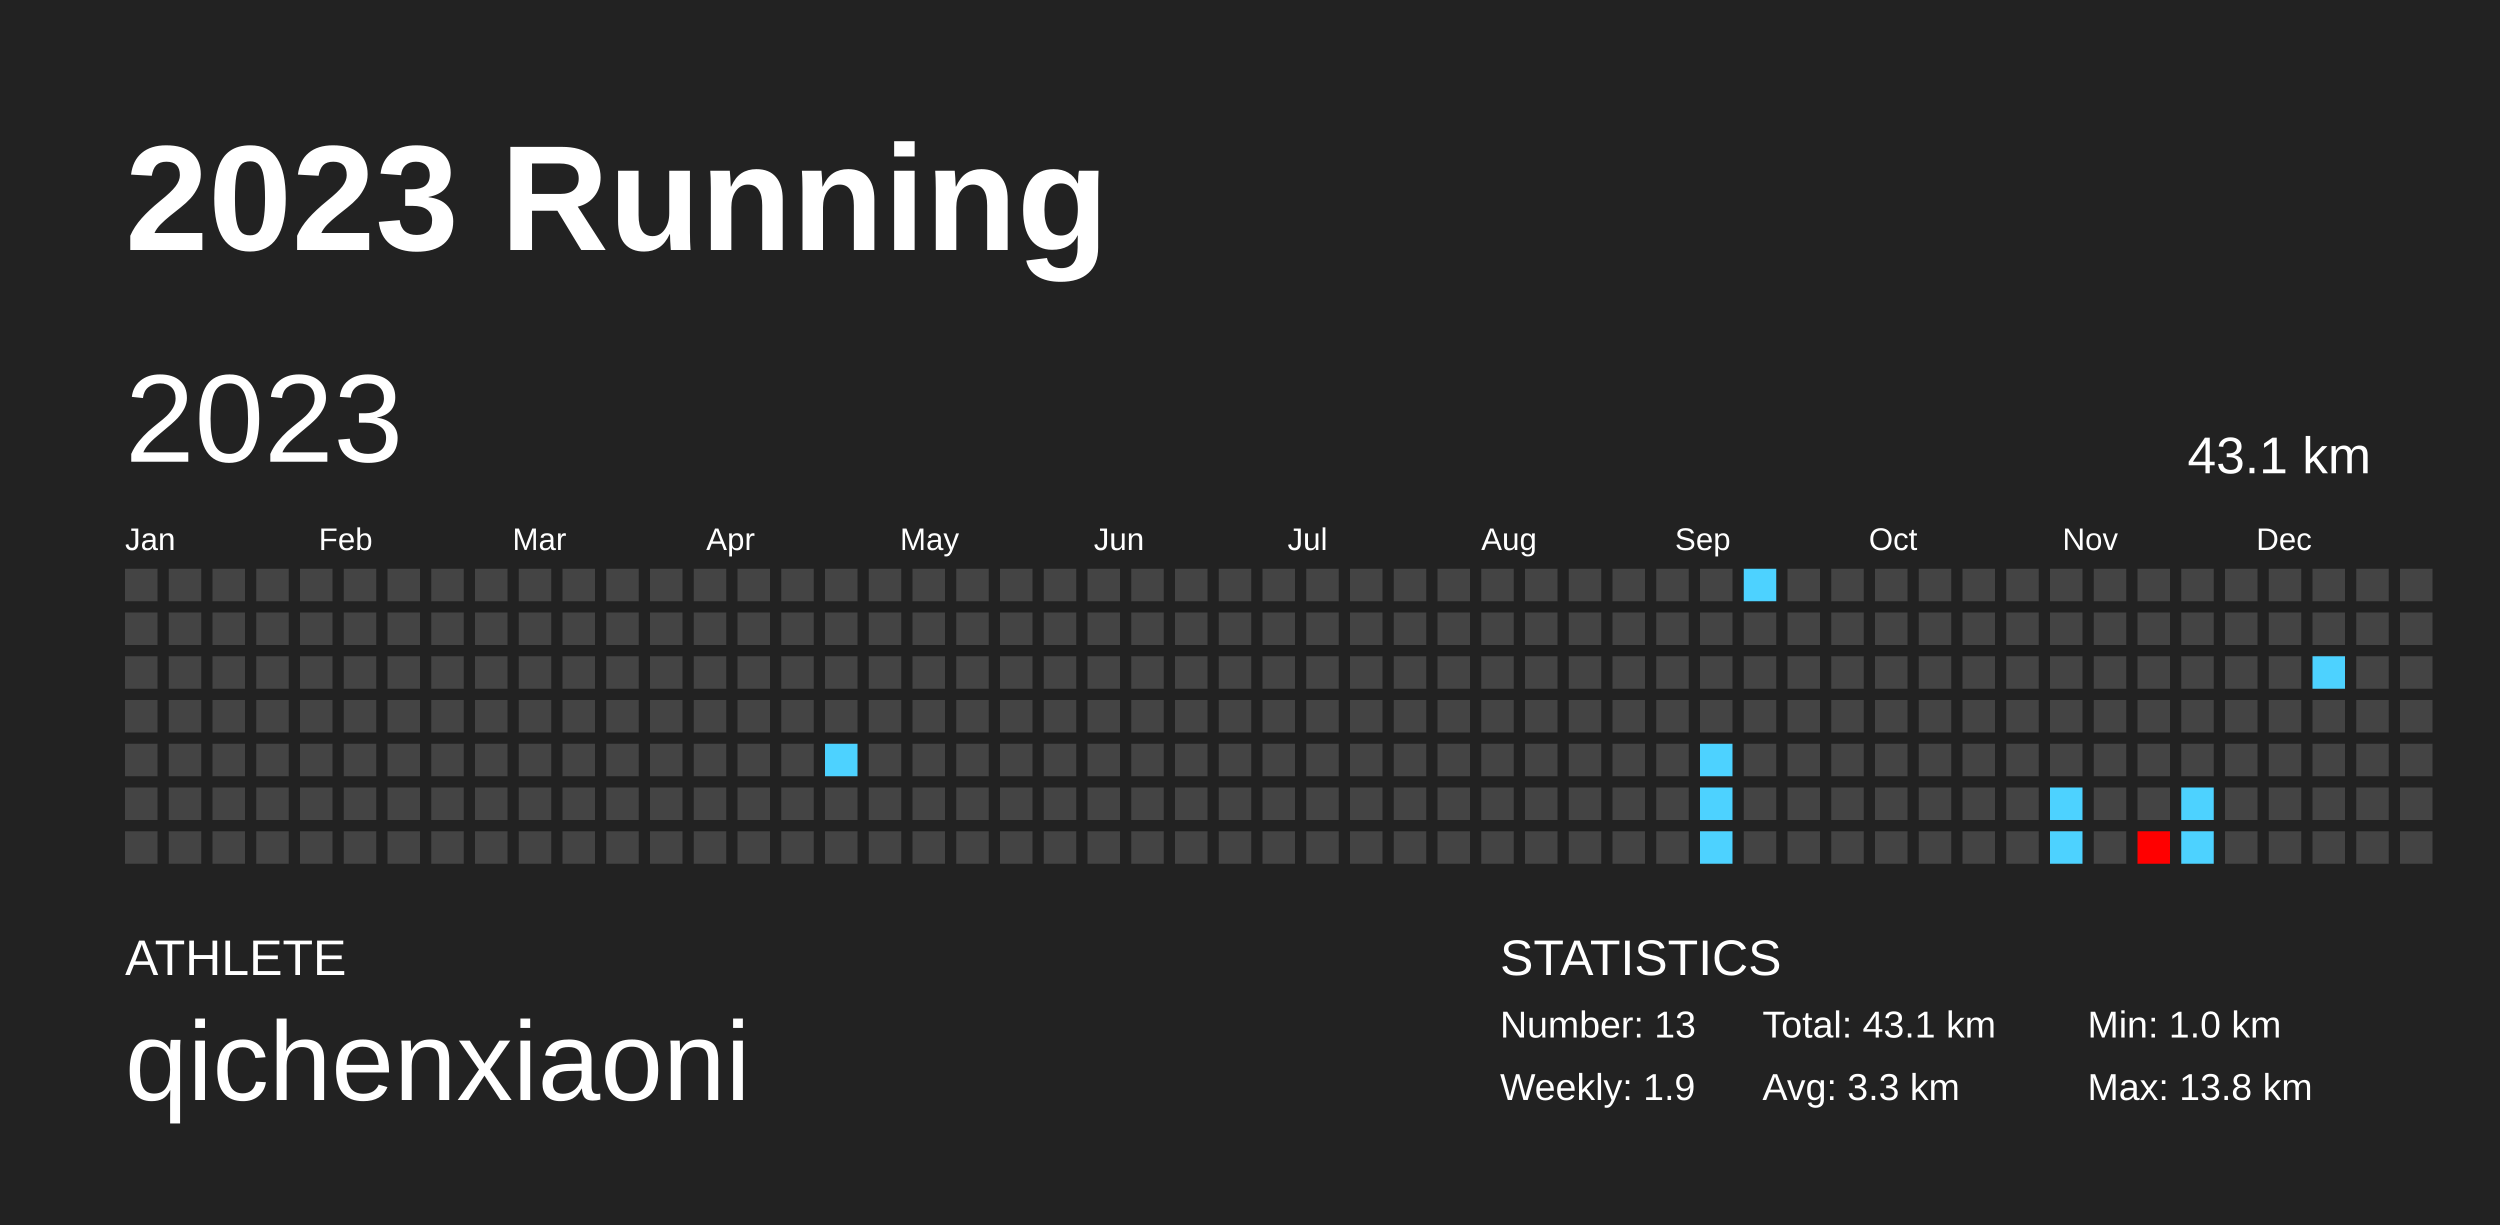
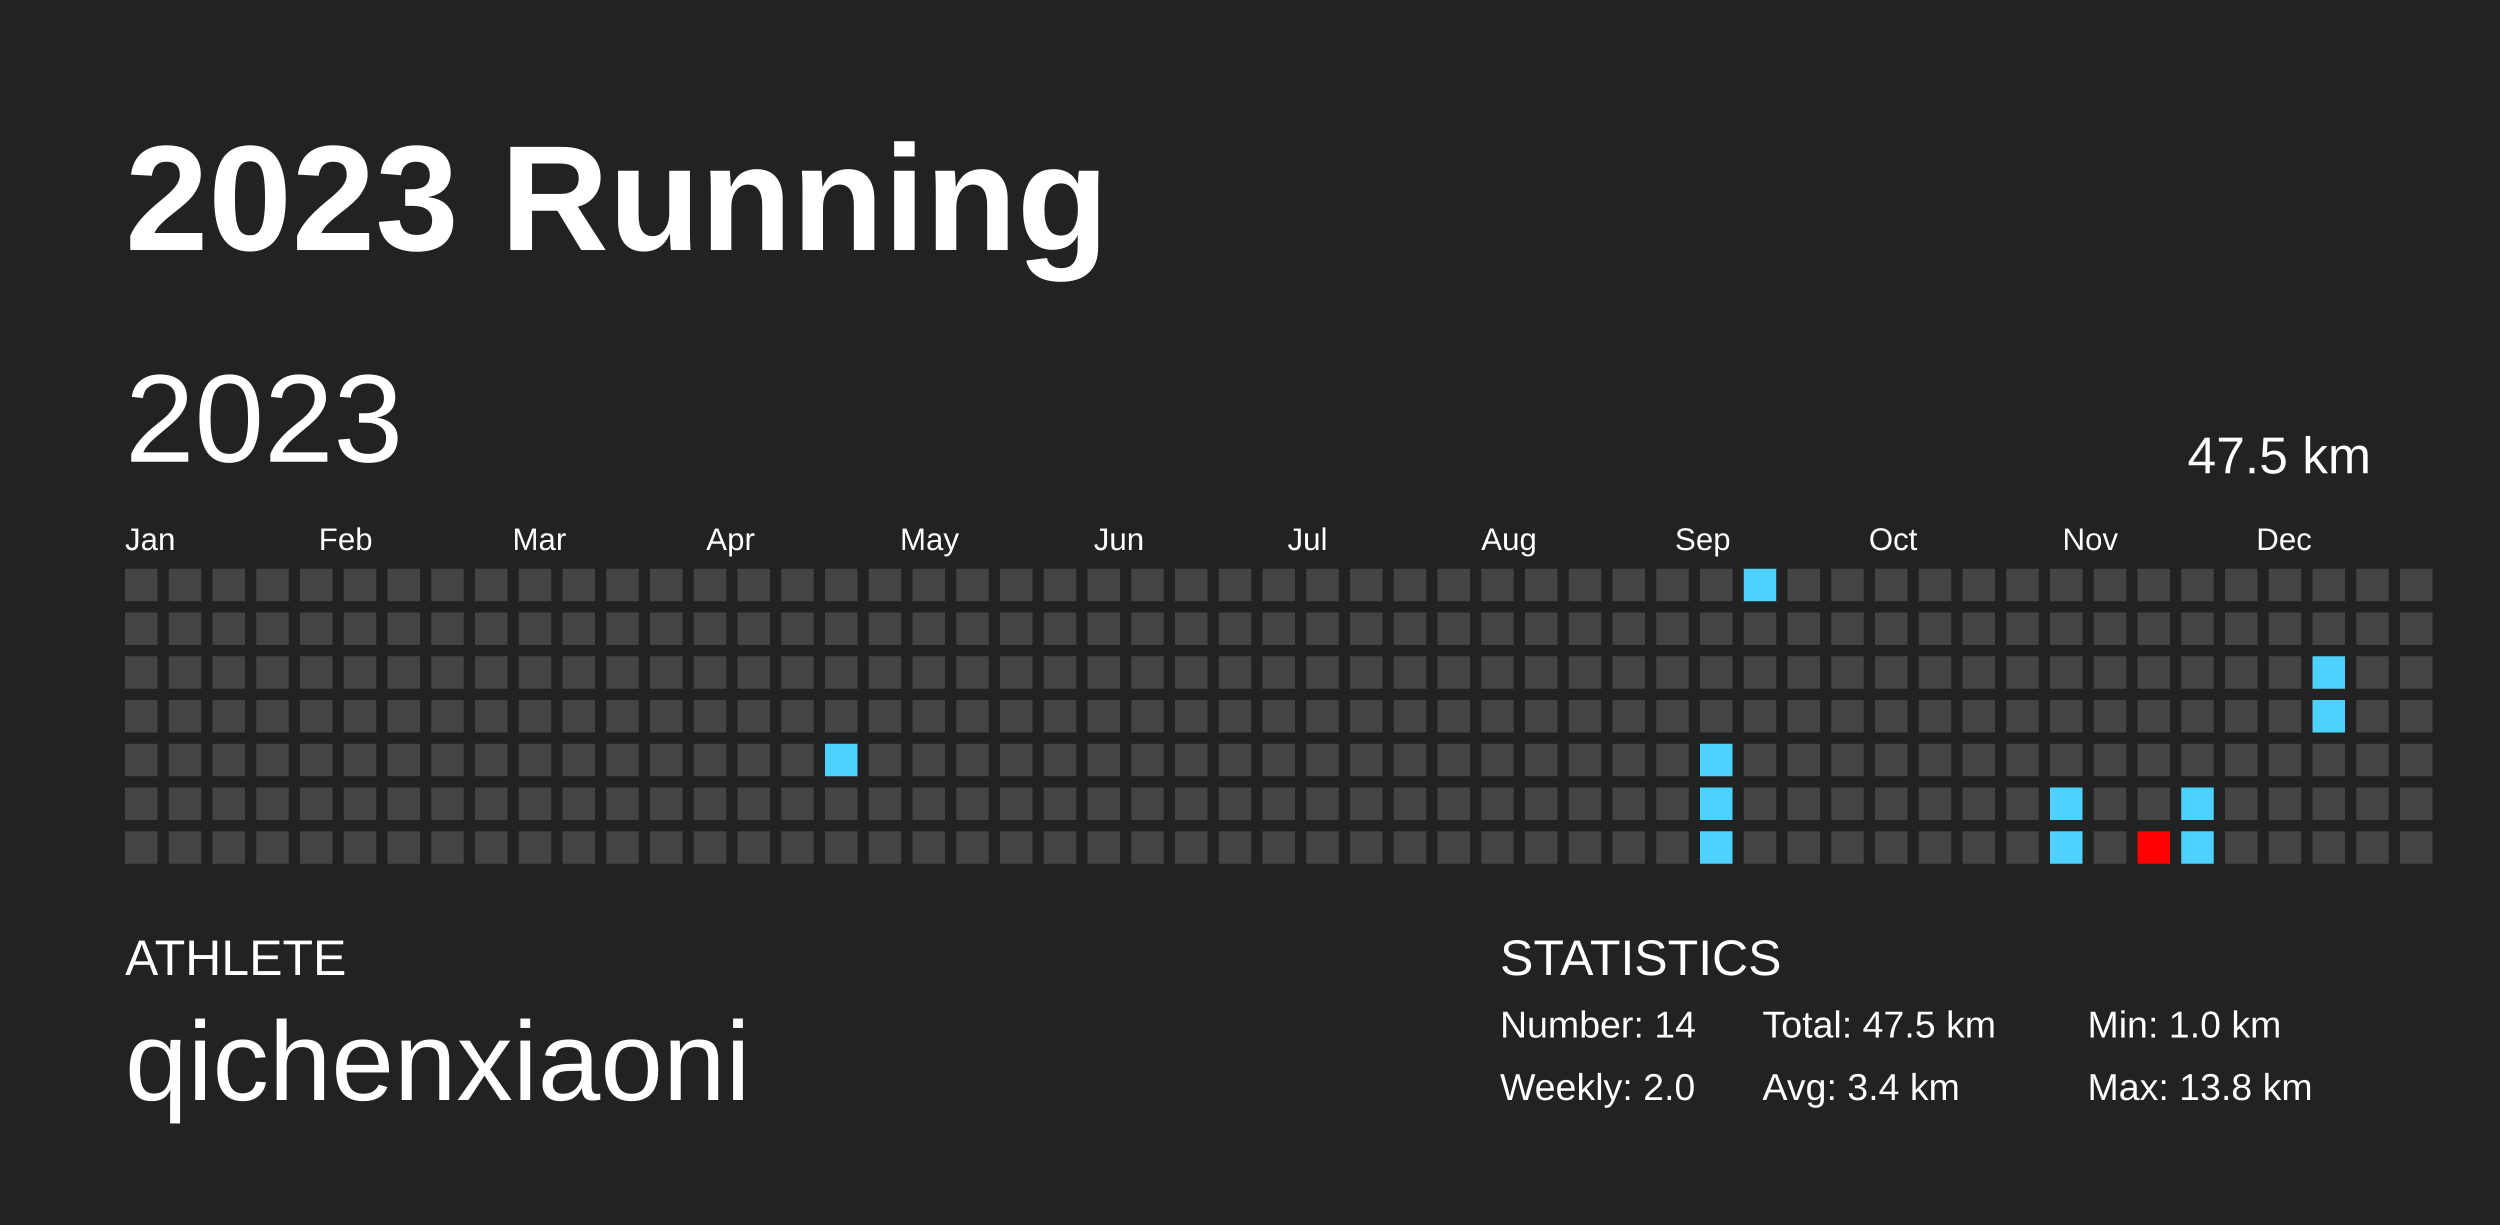
<svg xmlns="http://www.w3.org/2000/svg" baseProfile="full" height="98mm" version="1.1" viewBox="0,0,200,98" width="200mm">
  <defs />
  <rect fill="#222222" height="98" width="200" x="0" y="0" />
  <text fill="#FFFFFF" style="font-size:12px; font-family:Arial; font-weight:bold;" x="10" y="20">2023 Running</text>
  <text fill="#FFFFFF" style="font-size:4px; font-family:Arial" x="10" y="78">ATHLETE</text>
  <text fill="#FFFFFF" style="font-size:9px; font-family:Arial" x="10" y="88">qichenxiaoni</text>
  <text fill="#FFFFFF" style="font-size:4px; font-family:Arial" x="120" y="78">STATISTICS</text>
-   <text fill="#FFFFFF" style="font-size:3px; font-family:Arial" x="120" y="83">Number: 13</text>
-   <text fill="#FFFFFF" style="font-size:3px; font-family:Arial" x="120" y="88">Weekly: 1.9</text>
-   <text fill="#FFFFFF" style="font-size:3px; font-family:Arial" x="141" y="83">Total: 43.1 km</text>
-   <text fill="#FFFFFF" style="font-size:3px; font-family:Arial" x="141" y="88">Avg: 3.3 km</text>
+   <text fill="#FFFFFF" style="font-size:3px; font-family:Arial" x="120" y="83">Number: 14</text>
+   <text fill="#FFFFFF" style="font-size:3px; font-family:Arial" x="120" y="88">Weekly: 2.0</text>
+   <text fill="#FFFFFF" style="font-size:3px; font-family:Arial" x="141" y="83">Total: 47.5 km</text>
+   <text fill="#FFFFFF" style="font-size:3px; font-family:Arial" x="141" y="88">Avg: 3.4 km</text>
  <text fill="#FFFFFF" style="font-size:3px; font-family:Arial" x="167" y="83">Min: 1.0 km</text>
  <text fill="#FFFFFF" style="font-size:3px; font-family:Arial" x="167" y="88">Max: 13.8 km</text>
  <text dominant-baseline="hanging" fill="#FFFFFF" style="font-size:10.0px; font-family:Arial;" x="10" y="30">2023</text>
-   <text dominant-baseline="hanging" fill="#FFFFFF" style="font-size:4.125px; font-family:Arial;" x="175" y="35">43.1 km</text>
+   <text dominant-baseline="hanging" fill="#FFFFFF" style="font-size:4.125px; font-family:Arial;" x="175" y="35">47.5 km</text>
  <text fill="#FFFFFF" style="font-size:2.5px; font-family:Arial" x="10.0" y="44">Jan</text>
  <text fill="#FFFFFF" style="font-size:2.5px; font-family:Arial" x="25.5" y="44">Feb</text>
  <text fill="#FFFFFF" style="font-size:2.5px; font-family:Arial" x="41.0" y="44">Mar</text>
  <text fill="#FFFFFF" style="font-size:2.5px; font-family:Arial" x="56.5" y="44">Apr</text>
  <text fill="#FFFFFF" style="font-size:2.5px; font-family:Arial" x="72.0" y="44">May</text>
  <text fill="#FFFFFF" style="font-size:2.5px; font-family:Arial" x="87.5" y="44">Jun</text>
  <text fill="#FFFFFF" style="font-size:2.5px; font-family:Arial" x="103.0" y="44">Jul</text>
  <text fill="#FFFFFF" style="font-size:2.5px; font-family:Arial" x="118.5" y="44">Aug</text>
  <text fill="#FFFFFF" style="font-size:2.5px; font-family:Arial" x="134.0" y="44">Sep</text>
  <text fill="#FFFFFF" style="font-size:2.5px; font-family:Arial" x="149.5" y="44">Oct</text>
  <text fill="#FFFFFF" style="font-size:2.5px; font-family:Arial" x="165.0" y="44">Nov</text>
  <text fill="#FFFFFF" style="font-size:2.5px; font-family:Arial" x="180.5" y="44">Dec</text>
  <rect fill="#444444" height="2.6" width="2.6" x="10.0" y="45.5" />
  <rect fill="#444444" height="2.6" width="2.6" x="10.0" y="49.0" />
  <rect fill="#444444" height="2.6" width="2.6" x="10.0" y="52.5" />
  <rect fill="#444444" height="2.6" width="2.6" x="10.0" y="56.0" />
  <rect fill="#444444" height="2.6" width="2.6" x="10.0" y="59.5" />
  <rect fill="#444444" height="2.6" width="2.6" x="10.0" y="63.0" />
  <rect fill="#444444" height="2.6" width="2.6" x="10.0" y="66.5" />
  <rect fill="#444444" height="2.6" width="2.6" x="13.5" y="45.5" />
  <rect fill="#444444" height="2.6" width="2.6" x="13.5" y="49.0" />
  <rect fill="#444444" height="2.6" width="2.6" x="13.5" y="52.5" />
  <rect fill="#444444" height="2.6" width="2.6" x="13.5" y="56.0" />
  <rect fill="#444444" height="2.6" width="2.6" x="13.5" y="59.5" />
  <rect fill="#444444" height="2.6" width="2.6" x="13.5" y="63.0" />
  <rect fill="#444444" height="2.6" width="2.6" x="13.5" y="66.5" />
  <rect fill="#444444" height="2.6" width="2.6" x="17.0" y="45.5" />
  <rect fill="#444444" height="2.6" width="2.6" x="17.0" y="49.0" />
  <rect fill="#444444" height="2.6" width="2.6" x="17.0" y="52.5" />
  <rect fill="#444444" height="2.6" width="2.6" x="17.0" y="56.0" />
  <rect fill="#444444" height="2.6" width="2.6" x="17.0" y="59.5" />
  <rect fill="#444444" height="2.6" width="2.6" x="17.0" y="63.0" />
  <rect fill="#444444" height="2.6" width="2.6" x="17.0" y="66.5" />
  <rect fill="#444444" height="2.6" width="2.6" x="20.5" y="45.5" />
  <rect fill="#444444" height="2.6" width="2.6" x="20.5" y="49.0" />
  <rect fill="#444444" height="2.6" width="2.6" x="20.5" y="52.5" />
  <rect fill="#444444" height="2.6" width="2.6" x="20.5" y="56.0" />
  <rect fill="#444444" height="2.6" width="2.6" x="20.5" y="59.5" />
  <rect fill="#444444" height="2.6" width="2.6" x="20.5" y="63.0" />
  <rect fill="#444444" height="2.6" width="2.6" x="20.5" y="66.5" />
  <rect fill="#444444" height="2.6" width="2.6" x="24.0" y="45.5" />
  <rect fill="#444444" height="2.6" width="2.6" x="24.0" y="49.0" />
  <rect fill="#444444" height="2.6" width="2.6" x="24.0" y="52.5" />
  <rect fill="#444444" height="2.6" width="2.6" x="24.0" y="56.0" />
  <rect fill="#444444" height="2.6" width="2.6" x="24.0" y="59.5" />
  <rect fill="#444444" height="2.6" width="2.6" x="24.0" y="63.0" />
  <rect fill="#444444" height="2.6" width="2.6" x="24.0" y="66.5" />
  <rect fill="#444444" height="2.6" width="2.6" x="27.5" y="45.5" />
  <rect fill="#444444" height="2.6" width="2.6" x="27.5" y="49.0" />
  <rect fill="#444444" height="2.6" width="2.6" x="27.5" y="52.5" />
  <rect fill="#444444" height="2.6" width="2.6" x="27.5" y="56.0" />
  <rect fill="#444444" height="2.6" width="2.6" x="27.5" y="59.5" />
  <rect fill="#444444" height="2.6" width="2.6" x="27.5" y="63.0" />
  <rect fill="#444444" height="2.6" width="2.6" x="27.5" y="66.5" />
  <rect fill="#444444" height="2.6" width="2.6" x="31.0" y="45.5" />
  <rect fill="#444444" height="2.6" width="2.6" x="31.0" y="49.0" />
  <rect fill="#444444" height="2.6" width="2.6" x="31.0" y="52.5" />
  <rect fill="#444444" height="2.6" width="2.6" x="31.0" y="56.0" />
  <rect fill="#444444" height="2.6" width="2.6" x="31.0" y="59.5" />
  <rect fill="#444444" height="2.6" width="2.6" x="31.0" y="63.0" />
  <rect fill="#444444" height="2.6" width="2.6" x="31.0" y="66.5" />
  <rect fill="#444444" height="2.6" width="2.6" x="34.5" y="45.5" />
  <rect fill="#444444" height="2.6" width="2.6" x="34.5" y="49.0" />
  <rect fill="#444444" height="2.6" width="2.6" x="34.5" y="52.5" />
  <rect fill="#444444" height="2.6" width="2.6" x="34.5" y="56.0" />
  <rect fill="#444444" height="2.6" width="2.6" x="34.5" y="59.5" />
  <rect fill="#444444" height="2.6" width="2.6" x="34.5" y="63.0" />
  <rect fill="#444444" height="2.6" width="2.6" x="34.5" y="66.5" />
  <rect fill="#444444" height="2.6" width="2.6" x="38.0" y="45.5" />
  <rect fill="#444444" height="2.6" width="2.6" x="38.0" y="49.0" />
  <rect fill="#444444" height="2.6" width="2.6" x="38.0" y="52.5" />
  <rect fill="#444444" height="2.6" width="2.6" x="38.0" y="56.0" />
  <rect fill="#444444" height="2.6" width="2.6" x="38.0" y="59.5" />
  <rect fill="#444444" height="2.6" width="2.6" x="38.0" y="63.0" />
  <rect fill="#444444" height="2.6" width="2.6" x="38.0" y="66.5" />
  <rect fill="#444444" height="2.6" width="2.6" x="41.5" y="45.5" />
  <rect fill="#444444" height="2.6" width="2.6" x="41.5" y="49.0" />
  <rect fill="#444444" height="2.6" width="2.6" x="41.5" y="52.5" />
  <rect fill="#444444" height="2.6" width="2.6" x="41.5" y="56.0" />
  <rect fill="#444444" height="2.6" width="2.6" x="41.5" y="59.5" />
  <rect fill="#444444" height="2.6" width="2.6" x="41.5" y="63.0" />
  <rect fill="#444444" height="2.6" width="2.6" x="41.5" y="66.5" />
  <rect fill="#444444" height="2.6" width="2.6" x="45.0" y="45.5" />
  <rect fill="#444444" height="2.6" width="2.6" x="45.0" y="49.0" />
  <rect fill="#444444" height="2.6" width="2.6" x="45.0" y="52.5" />
  <rect fill="#444444" height="2.6" width="2.6" x="45.0" y="56.0" />
  <rect fill="#444444" height="2.6" width="2.6" x="45.0" y="59.5" />
  <rect fill="#444444" height="2.6" width="2.6" x="45.0" y="63.0" />
  <rect fill="#444444" height="2.6" width="2.6" x="45.0" y="66.5" />
  <rect fill="#444444" height="2.6" width="2.6" x="48.5" y="45.5" />
  <rect fill="#444444" height="2.6" width="2.6" x="48.5" y="49.0" />
  <rect fill="#444444" height="2.6" width="2.6" x="48.5" y="52.5" />
  <rect fill="#444444" height="2.6" width="2.6" x="48.5" y="56.0" />
  <rect fill="#444444" height="2.6" width="2.6" x="48.5" y="59.5" />
  <rect fill="#444444" height="2.6" width="2.6" x="48.5" y="63.0" />
  <rect fill="#444444" height="2.6" width="2.6" x="48.5" y="66.5" />
  <rect fill="#444444" height="2.6" width="2.6" x="52.0" y="45.5" />
  <rect fill="#444444" height="2.6" width="2.6" x="52.0" y="49.0" />
  <rect fill="#444444" height="2.6" width="2.6" x="52.0" y="52.5" />
  <rect fill="#444444" height="2.6" width="2.6" x="52.0" y="56.0" />
  <rect fill="#444444" height="2.6" width="2.6" x="52.0" y="59.5" />
  <rect fill="#444444" height="2.6" width="2.6" x="52.0" y="63.0" />
  <rect fill="#444444" height="2.6" width="2.6" x="52.0" y="66.5" />
  <rect fill="#444444" height="2.6" width="2.6" x="55.5" y="45.5" />
  <rect fill="#444444" height="2.6" width="2.6" x="55.5" y="49.0" />
  <rect fill="#444444" height="2.6" width="2.6" x="55.5" y="52.5" />
  <rect fill="#444444" height="2.6" width="2.6" x="55.5" y="56.0" />
  <rect fill="#444444" height="2.6" width="2.6" x="55.5" y="59.5" />
  <rect fill="#444444" height="2.6" width="2.6" x="55.5" y="63.0" />
  <rect fill="#444444" height="2.6" width="2.6" x="55.5" y="66.5" />
  <rect fill="#444444" height="2.6" width="2.6" x="59.0" y="45.5" />
  <rect fill="#444444" height="2.6" width="2.6" x="59.0" y="49.0" />
  <rect fill="#444444" height="2.6" width="2.6" x="59.0" y="52.5" />
  <rect fill="#444444" height="2.6" width="2.6" x="59.0" y="56.0" />
  <rect fill="#444444" height="2.6" width="2.6" x="59.0" y="59.5" />
  <rect fill="#444444" height="2.6" width="2.6" x="59.0" y="63.0" />
  <rect fill="#444444" height="2.6" width="2.6" x="59.0" y="66.5" />
  <rect fill="#444444" height="2.6" width="2.6" x="62.5" y="45.5" />
  <rect fill="#444444" height="2.6" width="2.6" x="62.5" y="49.0" />
  <rect fill="#444444" height="2.6" width="2.6" x="62.5" y="52.5" />
  <rect fill="#444444" height="2.6" width="2.6" x="62.5" y="56.0" />
  <rect fill="#444444" height="2.6" width="2.6" x="62.5" y="59.5" />
  <rect fill="#444444" height="2.6" width="2.6" x="62.5" y="63.0" />
  <rect fill="#444444" height="2.6" width="2.6" x="62.5" y="66.5" />
  <rect fill="#444444" height="2.6" width="2.6" x="66.0" y="45.5" />
  <rect fill="#444444" height="2.6" width="2.6" x="66.0" y="49.0" />
  <rect fill="#444444" height="2.6" width="2.6" x="66.0" y="52.5" />
  <rect fill="#444444" height="2.6" width="2.6" x="66.0" y="56.0" />
  <rect fill="#4dd2ff" height="2.6" width="2.6" x="66.0" y="59.5" />
  <rect fill="#444444" height="2.6" width="2.6" x="66.0" y="63.0" />
  <rect fill="#444444" height="2.6" width="2.6" x="66.0" y="66.5" />
  <rect fill="#444444" height="2.6" width="2.6" x="69.5" y="45.5" />
  <rect fill="#444444" height="2.6" width="2.6" x="69.5" y="49.0" />
  <rect fill="#444444" height="2.6" width="2.6" x="69.5" y="52.5" />
  <rect fill="#444444" height="2.6" width="2.6" x="69.5" y="56.0" />
  <rect fill="#444444" height="2.6" width="2.6" x="69.5" y="59.5" />
  <rect fill="#444444" height="2.6" width="2.6" x="69.5" y="63.0" />
  <rect fill="#444444" height="2.6" width="2.6" x="69.5" y="66.5" />
  <rect fill="#444444" height="2.6" width="2.6" x="73.0" y="45.5" />
  <rect fill="#444444" height="2.6" width="2.6" x="73.0" y="49.0" />
  <rect fill="#444444" height="2.6" width="2.6" x="73.0" y="52.5" />
  <rect fill="#444444" height="2.6" width="2.6" x="73.0" y="56.0" />
  <rect fill="#444444" height="2.6" width="2.6" x="73.0" y="59.5" />
  <rect fill="#444444" height="2.6" width="2.6" x="73.0" y="63.0" />
  <rect fill="#444444" height="2.6" width="2.6" x="73.0" y="66.5" />
  <rect fill="#444444" height="2.6" width="2.6" x="76.5" y="45.5" />
  <rect fill="#444444" height="2.6" width="2.6" x="76.5" y="49.0" />
  <rect fill="#444444" height="2.6" width="2.6" x="76.5" y="52.5" />
  <rect fill="#444444" height="2.6" width="2.6" x="76.5" y="56.0" />
  <rect fill="#444444" height="2.6" width="2.6" x="76.5" y="59.5" />
  <rect fill="#444444" height="2.6" width="2.6" x="76.5" y="63.0" />
  <rect fill="#444444" height="2.6" width="2.6" x="76.5" y="66.5" />
  <rect fill="#444444" height="2.6" width="2.6" x="80.0" y="45.5" />
  <rect fill="#444444" height="2.6" width="2.6" x="80.0" y="49.0" />
  <rect fill="#444444" height="2.6" width="2.6" x="80.0" y="52.5" />
  <rect fill="#444444" height="2.6" width="2.6" x="80.0" y="56.0" />
  <rect fill="#444444" height="2.6" width="2.6" x="80.0" y="59.5" />
  <rect fill="#444444" height="2.6" width="2.6" x="80.0" y="63.0" />
  <rect fill="#444444" height="2.6" width="2.6" x="80.0" y="66.5" />
  <rect fill="#444444" height="2.6" width="2.6" x="83.5" y="45.5" />
  <rect fill="#444444" height="2.6" width="2.6" x="83.5" y="49.0" />
  <rect fill="#444444" height="2.6" width="2.6" x="83.5" y="52.5" />
  <rect fill="#444444" height="2.6" width="2.6" x="83.5" y="56.0" />
  <rect fill="#444444" height="2.6" width="2.6" x="83.5" y="59.5" />
  <rect fill="#444444" height="2.6" width="2.6" x="83.5" y="63.0" />
  <rect fill="#444444" height="2.6" width="2.6" x="83.5" y="66.5" />
  <rect fill="#444444" height="2.6" width="2.6" x="87.0" y="45.5" />
  <rect fill="#444444" height="2.6" width="2.6" x="87.0" y="49.0" />
  <rect fill="#444444" height="2.6" width="2.6" x="87.0" y="52.5" />
  <rect fill="#444444" height="2.6" width="2.6" x="87.0" y="56.0" />
  <rect fill="#444444" height="2.6" width="2.6" x="87.0" y="59.5" />
  <rect fill="#444444" height="2.6" width="2.6" x="87.0" y="63.0" />
  <rect fill="#444444" height="2.6" width="2.6" x="87.0" y="66.5" />
  <rect fill="#444444" height="2.6" width="2.6" x="90.5" y="45.5" />
  <rect fill="#444444" height="2.6" width="2.6" x="90.5" y="49.0" />
  <rect fill="#444444" height="2.6" width="2.6" x="90.5" y="52.5" />
  <rect fill="#444444" height="2.6" width="2.6" x="90.5" y="56.0" />
  <rect fill="#444444" height="2.6" width="2.6" x="90.5" y="59.5" />
  <rect fill="#444444" height="2.6" width="2.6" x="90.5" y="63.0" />
  <rect fill="#444444" height="2.6" width="2.6" x="90.5" y="66.5" />
  <rect fill="#444444" height="2.6" width="2.6" x="94.0" y="45.5" />
  <rect fill="#444444" height="2.6" width="2.6" x="94.0" y="49.0" />
  <rect fill="#444444" height="2.6" width="2.6" x="94.0" y="52.5" />
  <rect fill="#444444" height="2.6" width="2.6" x="94.0" y="56.0" />
  <rect fill="#444444" height="2.6" width="2.6" x="94.0" y="59.5" />
  <rect fill="#444444" height="2.6" width="2.6" x="94.0" y="63.0" />
  <rect fill="#444444" height="2.6" width="2.6" x="94.0" y="66.5" />
  <rect fill="#444444" height="2.6" width="2.6" x="97.5" y="45.5" />
  <rect fill="#444444" height="2.6" width="2.6" x="97.5" y="49.0" />
  <rect fill="#444444" height="2.6" width="2.6" x="97.5" y="52.5" />
  <rect fill="#444444" height="2.6" width="2.6" x="97.5" y="56.0" />
  <rect fill="#444444" height="2.6" width="2.6" x="97.5" y="59.5" />
  <rect fill="#444444" height="2.6" width="2.6" x="97.5" y="63.0" />
  <rect fill="#444444" height="2.6" width="2.6" x="97.5" y="66.5" />
  <rect fill="#444444" height="2.6" width="2.6" x="101.0" y="45.5" />
  <rect fill="#444444" height="2.6" width="2.6" x="101.0" y="49.0" />
  <rect fill="#444444" height="2.6" width="2.6" x="101.0" y="52.5" />
  <rect fill="#444444" height="2.6" width="2.6" x="101.0" y="56.0" />
  <rect fill="#444444" height="2.6" width="2.6" x="101.0" y="59.5" />
  <rect fill="#444444" height="2.6" width="2.6" x="101.0" y="63.0" />
  <rect fill="#444444" height="2.6" width="2.6" x="101.0" y="66.5" />
  <rect fill="#444444" height="2.6" width="2.6" x="104.5" y="45.5" />
  <rect fill="#444444" height="2.6" width="2.6" x="104.5" y="49.0" />
  <rect fill="#444444" height="2.6" width="2.6" x="104.5" y="52.5" />
  <rect fill="#444444" height="2.6" width="2.6" x="104.5" y="56.0" />
  <rect fill="#444444" height="2.6" width="2.6" x="104.5" y="59.5" />
  <rect fill="#444444" height="2.6" width="2.6" x="104.5" y="63.0" />
  <rect fill="#444444" height="2.6" width="2.6" x="104.5" y="66.5" />
  <rect fill="#444444" height="2.6" width="2.6" x="108.0" y="45.5" />
  <rect fill="#444444" height="2.6" width="2.6" x="108.0" y="49.0" />
  <rect fill="#444444" height="2.6" width="2.6" x="108.0" y="52.5" />
  <rect fill="#444444" height="2.6" width="2.6" x="108.0" y="56.0" />
  <rect fill="#444444" height="2.6" width="2.6" x="108.0" y="59.5" />
  <rect fill="#444444" height="2.6" width="2.6" x="108.0" y="63.0" />
  <rect fill="#444444" height="2.6" width="2.6" x="108.0" y="66.5" />
  <rect fill="#444444" height="2.6" width="2.6" x="111.5" y="45.5" />
  <rect fill="#444444" height="2.6" width="2.6" x="111.5" y="49.0" />
  <rect fill="#444444" height="2.6" width="2.6" x="111.5" y="52.5" />
  <rect fill="#444444" height="2.6" width="2.6" x="111.5" y="56.0" />
  <rect fill="#444444" height="2.6" width="2.6" x="111.5" y="59.5" />
  <rect fill="#444444" height="2.6" width="2.6" x="111.5" y="63.0" />
  <rect fill="#444444" height="2.6" width="2.6" x="111.5" y="66.5" />
  <rect fill="#444444" height="2.6" width="2.6" x="115.0" y="45.5" />
  <rect fill="#444444" height="2.6" width="2.6" x="115.0" y="49.0" />
  <rect fill="#444444" height="2.6" width="2.6" x="115.0" y="52.5" />
  <rect fill="#444444" height="2.6" width="2.6" x="115.0" y="56.0" />
  <rect fill="#444444" height="2.6" width="2.6" x="115.0" y="59.5" />
  <rect fill="#444444" height="2.6" width="2.6" x="115.0" y="63.0" />
  <rect fill="#444444" height="2.6" width="2.6" x="115.0" y="66.5" />
  <rect fill="#444444" height="2.6" width="2.6" x="118.5" y="45.5" />
  <rect fill="#444444" height="2.6" width="2.6" x="118.5" y="49.0" />
  <rect fill="#444444" height="2.6" width="2.6" x="118.5" y="52.5" />
  <rect fill="#444444" height="2.6" width="2.6" x="118.5" y="56.0" />
  <rect fill="#444444" height="2.6" width="2.6" x="118.5" y="59.5" />
  <rect fill="#444444" height="2.6" width="2.6" x="118.5" y="63.0" />
  <rect fill="#444444" height="2.6" width="2.6" x="118.5" y="66.5" />
  <rect fill="#444444" height="2.6" width="2.6" x="122.0" y="45.5" />
  <rect fill="#444444" height="2.6" width="2.6" x="122.0" y="49.0" />
  <rect fill="#444444" height="2.6" width="2.6" x="122.0" y="52.5" />
  <rect fill="#444444" height="2.6" width="2.6" x="122.0" y="56.0" />
  <rect fill="#444444" height="2.6" width="2.6" x="122.0" y="59.5" />
  <rect fill="#444444" height="2.6" width="2.6" x="122.0" y="63.0" />
  <rect fill="#444444" height="2.6" width="2.6" x="122.0" y="66.5" />
  <rect fill="#444444" height="2.6" width="2.6" x="125.5" y="45.5" />
  <rect fill="#444444" height="2.6" width="2.6" x="125.5" y="49.0" />
  <rect fill="#444444" height="2.6" width="2.6" x="125.5" y="52.5" />
  <rect fill="#444444" height="2.6" width="2.6" x="125.5" y="56.0" />
  <rect fill="#444444" height="2.6" width="2.6" x="125.5" y="59.5" />
  <rect fill="#444444" height="2.6" width="2.6" x="125.5" y="63.0" />
  <rect fill="#444444" height="2.6" width="2.6" x="125.5" y="66.5" />
  <rect fill="#444444" height="2.6" width="2.6" x="129.0" y="45.5" />
  <rect fill="#444444" height="2.6" width="2.6" x="129.0" y="49.0" />
  <rect fill="#444444" height="2.6" width="2.6" x="129.0" y="52.5" />
  <rect fill="#444444" height="2.6" width="2.6" x="129.0" y="56.0" />
  <rect fill="#444444" height="2.6" width="2.6" x="129.0" y="59.5" />
  <rect fill="#444444" height="2.6" width="2.6" x="129.0" y="63.0" />
  <rect fill="#444444" height="2.6" width="2.6" x="129.0" y="66.5" />
  <rect fill="#444444" height="2.6" width="2.6" x="132.5" y="45.5" />
  <rect fill="#444444" height="2.6" width="2.6" x="132.5" y="49.0" />
  <rect fill="#444444" height="2.6" width="2.6" x="132.5" y="52.5" />
  <rect fill="#444444" height="2.6" width="2.6" x="132.5" y="56.0" />
  <rect fill="#444444" height="2.6" width="2.6" x="132.5" y="59.5" />
  <rect fill="#444444" height="2.6" width="2.6" x="132.5" y="63.0" />
  <rect fill="#444444" height="2.6" width="2.6" x="132.5" y="66.5" />
  <rect fill="#444444" height="2.6" width="2.6" x="136.0" y="45.5" />
  <rect fill="#444444" height="2.6" width="2.6" x="136.0" y="49.0" />
  <rect fill="#444444" height="2.6" width="2.6" x="136.0" y="52.5" />
  <rect fill="#444444" height="2.6" width="2.6" x="136.0" y="56.0" />
  <rect fill="#4dd2ff" height="2.6" width="2.6" x="136.0" y="59.5" />
  <rect fill="#4dd2ff" height="2.6" width="2.6" x="136.0" y="63.0" />
  <rect fill="#4dd2ff" height="2.6" width="2.6" x="136.0" y="66.5" />
  <rect fill="#4dd2ff" height="2.6" width="2.6" x="139.5" y="45.5" />
  <rect fill="#444444" height="2.6" width="2.6" x="139.5" y="49.0" />
  <rect fill="#444444" height="2.6" width="2.6" x="139.5" y="52.5" />
  <rect fill="#444444" height="2.6" width="2.6" x="139.5" y="56.0" />
  <rect fill="#444444" height="2.6" width="2.6" x="139.5" y="59.5" />
  <rect fill="#444444" height="2.6" width="2.6" x="139.5" y="63.0" />
  <rect fill="#444444" height="2.6" width="2.6" x="139.5" y="66.5" />
  <rect fill="#444444" height="2.6" width="2.6" x="143.0" y="45.5" />
  <rect fill="#444444" height="2.6" width="2.6" x="143.0" y="49.0" />
  <rect fill="#444444" height="2.6" width="2.6" x="143.0" y="52.5" />
  <rect fill="#444444" height="2.6" width="2.6" x="143.0" y="56.0" />
  <rect fill="#444444" height="2.6" width="2.6" x="143.0" y="59.5" />
  <rect fill="#444444" height="2.6" width="2.6" x="143.0" y="63.0" />
  <rect fill="#444444" height="2.6" width="2.6" x="143.0" y="66.5" />
  <rect fill="#444444" height="2.6" width="2.6" x="146.5" y="45.5" />
  <rect fill="#444444" height="2.6" width="2.6" x="146.5" y="49.0" />
  <rect fill="#444444" height="2.6" width="2.6" x="146.5" y="52.5" />
  <rect fill="#444444" height="2.6" width="2.6" x="146.5" y="56.0" />
  <rect fill="#444444" height="2.6" width="2.6" x="146.5" y="59.5" />
  <rect fill="#444444" height="2.6" width="2.6" x="146.5" y="63.0" />
  <rect fill="#444444" height="2.6" width="2.6" x="146.5" y="66.5" />
  <rect fill="#444444" height="2.6" width="2.6" x="150.0" y="45.5" />
  <rect fill="#444444" height="2.6" width="2.6" x="150.0" y="49.0" />
  <rect fill="#444444" height="2.6" width="2.6" x="150.0" y="52.5" />
  <rect fill="#444444" height="2.6" width="2.6" x="150.0" y="56.0" />
  <rect fill="#444444" height="2.6" width="2.6" x="150.0" y="59.5" />
  <rect fill="#444444" height="2.6" width="2.6" x="150.0" y="63.0" />
  <rect fill="#444444" height="2.6" width="2.6" x="150.0" y="66.5" />
  <rect fill="#444444" height="2.6" width="2.6" x="153.5" y="45.5" />
  <rect fill="#444444" height="2.6" width="2.6" x="153.5" y="49.0" />
  <rect fill="#444444" height="2.6" width="2.6" x="153.5" y="52.5" />
  <rect fill="#444444" height="2.6" width="2.6" x="153.5" y="56.0" />
  <rect fill="#444444" height="2.6" width="2.6" x="153.5" y="59.5" />
  <rect fill="#444444" height="2.6" width="2.6" x="153.5" y="63.0" />
  <rect fill="#444444" height="2.6" width="2.6" x="153.5" y="66.5" />
  <rect fill="#444444" height="2.6" width="2.6" x="157.0" y="45.5" />
  <rect fill="#444444" height="2.6" width="2.6" x="157.0" y="49.0" />
  <rect fill="#444444" height="2.6" width="2.6" x="157.0" y="52.5" />
  <rect fill="#444444" height="2.6" width="2.6" x="157.0" y="56.0" />
  <rect fill="#444444" height="2.6" width="2.6" x="157.0" y="59.5" />
  <rect fill="#444444" height="2.6" width="2.6" x="157.0" y="63.0" />
  <rect fill="#444444" height="2.6" width="2.6" x="157.0" y="66.5" />
  <rect fill="#444444" height="2.6" width="2.6" x="160.5" y="45.5" />
  <rect fill="#444444" height="2.6" width="2.6" x="160.5" y="49.0" />
  <rect fill="#444444" height="2.6" width="2.6" x="160.5" y="52.5" />
  <rect fill="#444444" height="2.6" width="2.6" x="160.5" y="56.0" />
  <rect fill="#444444" height="2.6" width="2.6" x="160.5" y="59.5" />
  <rect fill="#444444" height="2.6" width="2.6" x="160.5" y="63.0" />
  <rect fill="#444444" height="2.6" width="2.6" x="160.5" y="66.5" />
  <rect fill="#444444" height="2.6" width="2.6" x="164.0" y="45.5" />
  <rect fill="#444444" height="2.6" width="2.6" x="164.0" y="49.0" />
  <rect fill="#444444" height="2.6" width="2.6" x="164.0" y="52.5" />
  <rect fill="#444444" height="2.6" width="2.6" x="164.0" y="56.0" />
  <rect fill="#444444" height="2.6" width="2.6" x="164.0" y="59.5" />
  <rect fill="#4dd2ff" height="2.6" width="2.6" x="164.0" y="63.0" />
  <rect fill="#4dd2ff" height="2.6" width="2.6" x="164.0" y="66.5" />
  <rect fill="#444444" height="2.6" width="2.6" x="167.5" y="45.5" />
  <rect fill="#444444" height="2.6" width="2.6" x="167.5" y="49.0" />
  <rect fill="#444444" height="2.6" width="2.6" x="167.5" y="52.5" />
  <rect fill="#444444" height="2.6" width="2.6" x="167.5" y="56.0" />
  <rect fill="#444444" height="2.6" width="2.6" x="167.5" y="59.5" />
  <rect fill="#444444" height="2.6" width="2.6" x="167.5" y="63.0" />
  <rect fill="#444444" height="2.6" width="2.6" x="167.5" y="66.5" />
  <rect fill="#444444" height="2.6" width="2.6" x="171.0" y="45.5" />
  <rect fill="#444444" height="2.6" width="2.6" x="171.0" y="49.0" />
  <rect fill="#444444" height="2.6" width="2.6" x="171.0" y="52.5" />
  <rect fill="#444444" height="2.6" width="2.6" x="171.0" y="56.0" />
  <rect fill="#444444" height="2.6" width="2.6" x="171.0" y="59.5" />
  <rect fill="#444444" height="2.6" width="2.6" x="171.0" y="63.0" />
  <rect fill="#ff0000" height="2.6" width="2.6" x="171.0" y="66.5" />
  <rect fill="#444444" height="2.6" width="2.6" x="174.5" y="45.5" />
  <rect fill="#444444" height="2.6" width="2.6" x="174.5" y="49.0" />
  <rect fill="#444444" height="2.6" width="2.6" x="174.5" y="52.5" />
  <rect fill="#444444" height="2.6" width="2.6" x="174.5" y="56.0" />
  <rect fill="#444444" height="2.6" width="2.6" x="174.5" y="59.5" />
  <rect fill="#4dd2ff" height="2.6" width="2.6" x="174.5" y="63.0" />
  <rect fill="#4dd2ff" height="2.6" width="2.6" x="174.5" y="66.5" />
  <rect fill="#444444" height="2.6" width="2.6" x="178.0" y="45.5" />
  <rect fill="#444444" height="2.6" width="2.6" x="178.0" y="49.0" />
  <rect fill="#444444" height="2.6" width="2.6" x="178.0" y="52.5" />
  <rect fill="#444444" height="2.6" width="2.6" x="178.0" y="56.0" />
  <rect fill="#444444" height="2.6" width="2.6" x="178.0" y="59.5" />
  <rect fill="#444444" height="2.6" width="2.6" x="178.0" y="63.0" />
  <rect fill="#444444" height="2.6" width="2.6" x="178.0" y="66.5" />
  <rect fill="#444444" height="2.6" width="2.6" x="181.5" y="45.5" />
  <rect fill="#444444" height="2.6" width="2.6" x="181.5" y="49.0" />
  <rect fill="#444444" height="2.6" width="2.6" x="181.5" y="52.5" />
  <rect fill="#444444" height="2.6" width="2.6" x="181.5" y="56.0" />
  <rect fill="#444444" height="2.6" width="2.6" x="181.5" y="59.5" />
  <rect fill="#444444" height="2.6" width="2.6" x="181.5" y="63.0" />
  <rect fill="#444444" height="2.6" width="2.6" x="181.5" y="66.5" />
  <rect fill="#444444" height="2.6" width="2.6" x="185.0" y="45.5" />
  <rect fill="#444444" height="2.6" width="2.6" x="185.0" y="49.0" />
  <rect fill="#4dd2ff" height="2.6" width="2.6" x="185.0" y="52.5" />
-   <rect fill="#444444" height="2.6" width="2.6" x="185.0" y="56.0" />
+   <rect fill="#4dd2ff" height="2.6" width="2.6" x="185.0" y="56.0" />
  <rect fill="#444444" height="2.6" width="2.6" x="185.0" y="59.5" />
  <rect fill="#444444" height="2.6" width="2.6" x="185.0" y="63.0" />
  <rect fill="#444444" height="2.6" width="2.6" x="185.0" y="66.5" />
  <rect fill="#444444" height="2.6" width="2.6" x="188.5" y="45.5" />
  <rect fill="#444444" height="2.6" width="2.6" x="188.5" y="49.0" />
  <rect fill="#444444" height="2.6" width="2.6" x="188.5" y="52.5" />
  <rect fill="#444444" height="2.6" width="2.6" x="188.5" y="56.0" />
  <rect fill="#444444" height="2.6" width="2.6" x="188.5" y="59.5" />
  <rect fill="#444444" height="2.6" width="2.6" x="188.5" y="63.0" />
  <rect fill="#444444" height="2.6" width="2.6" x="188.5" y="66.5" />
  <rect fill="#444444" height="2.6" width="2.6" x="192.0" y="45.5" />
  <rect fill="#444444" height="2.6" width="2.6" x="192.0" y="49.0" />
  <rect fill="#444444" height="2.6" width="2.6" x="192.0" y="52.5" />
  <rect fill="#444444" height="2.6" width="2.6" x="192.0" y="56.0" />
  <rect fill="#444444" height="2.6" width="2.6" x="192.0" y="59.5" />
  <rect fill="#444444" height="2.6" width="2.6" x="192.0" y="63.0" />
  <rect fill="#444444" height="2.6" width="2.6" x="192.0" y="66.5" />
</svg>
